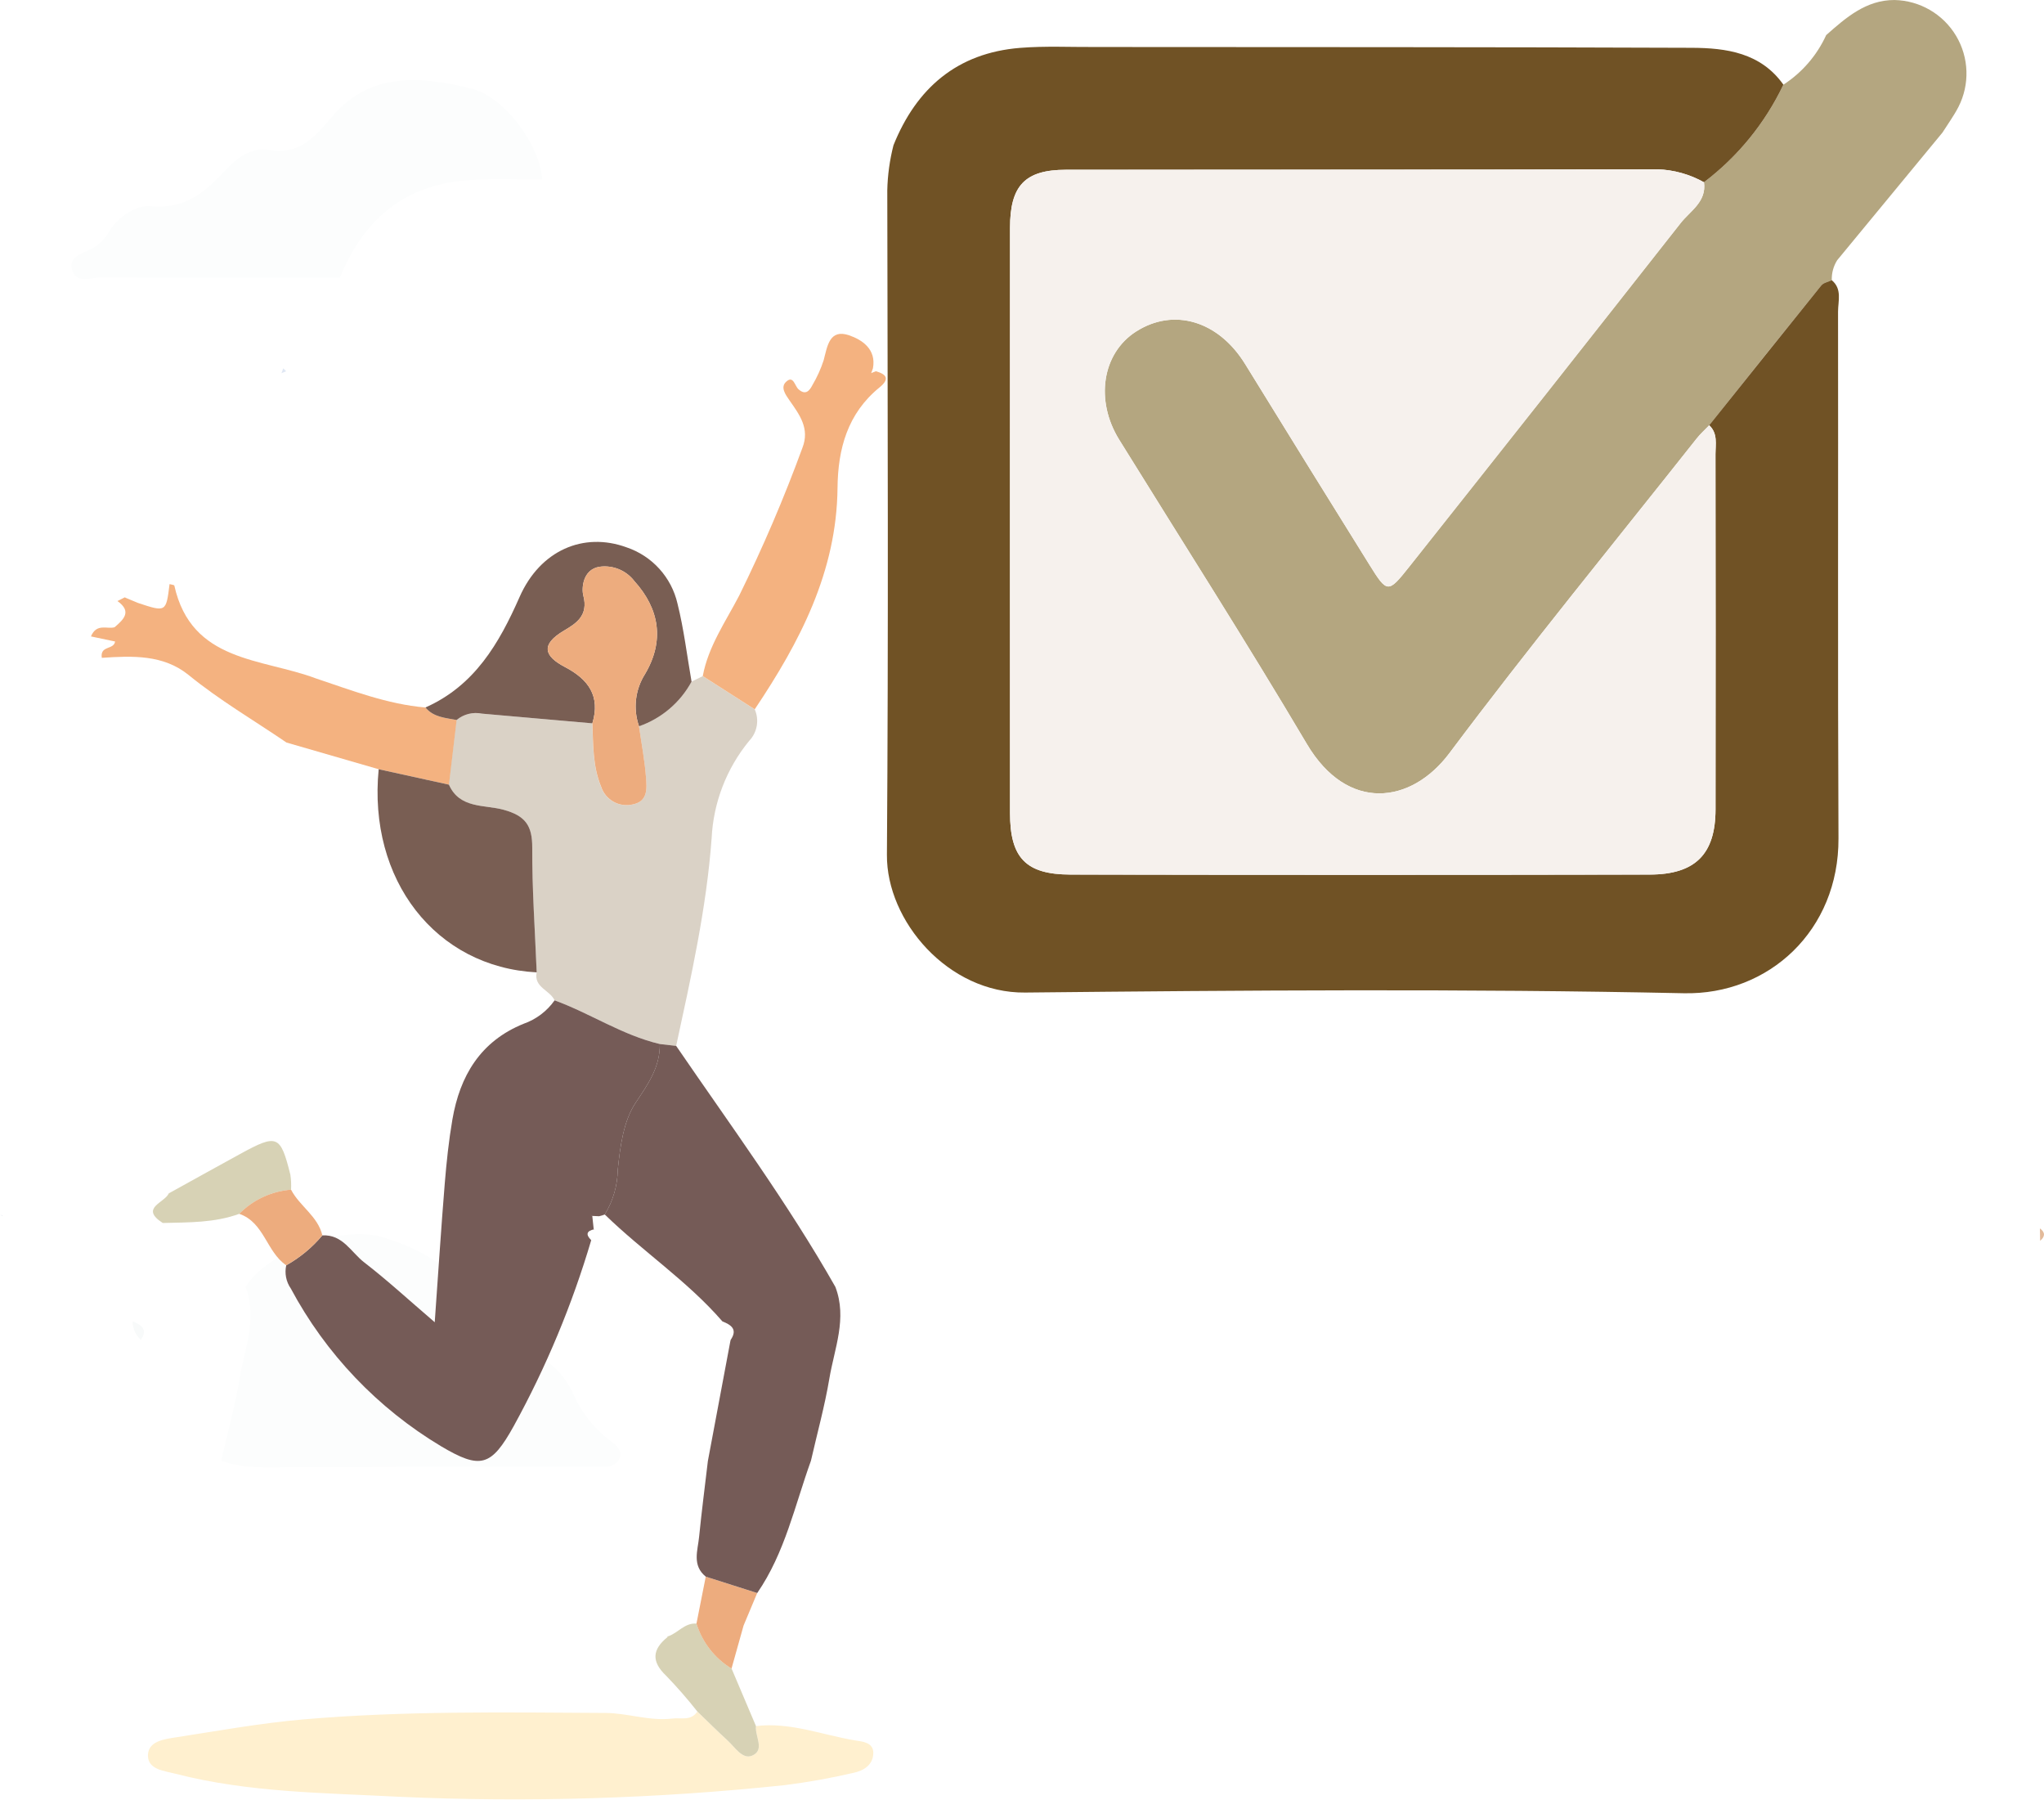
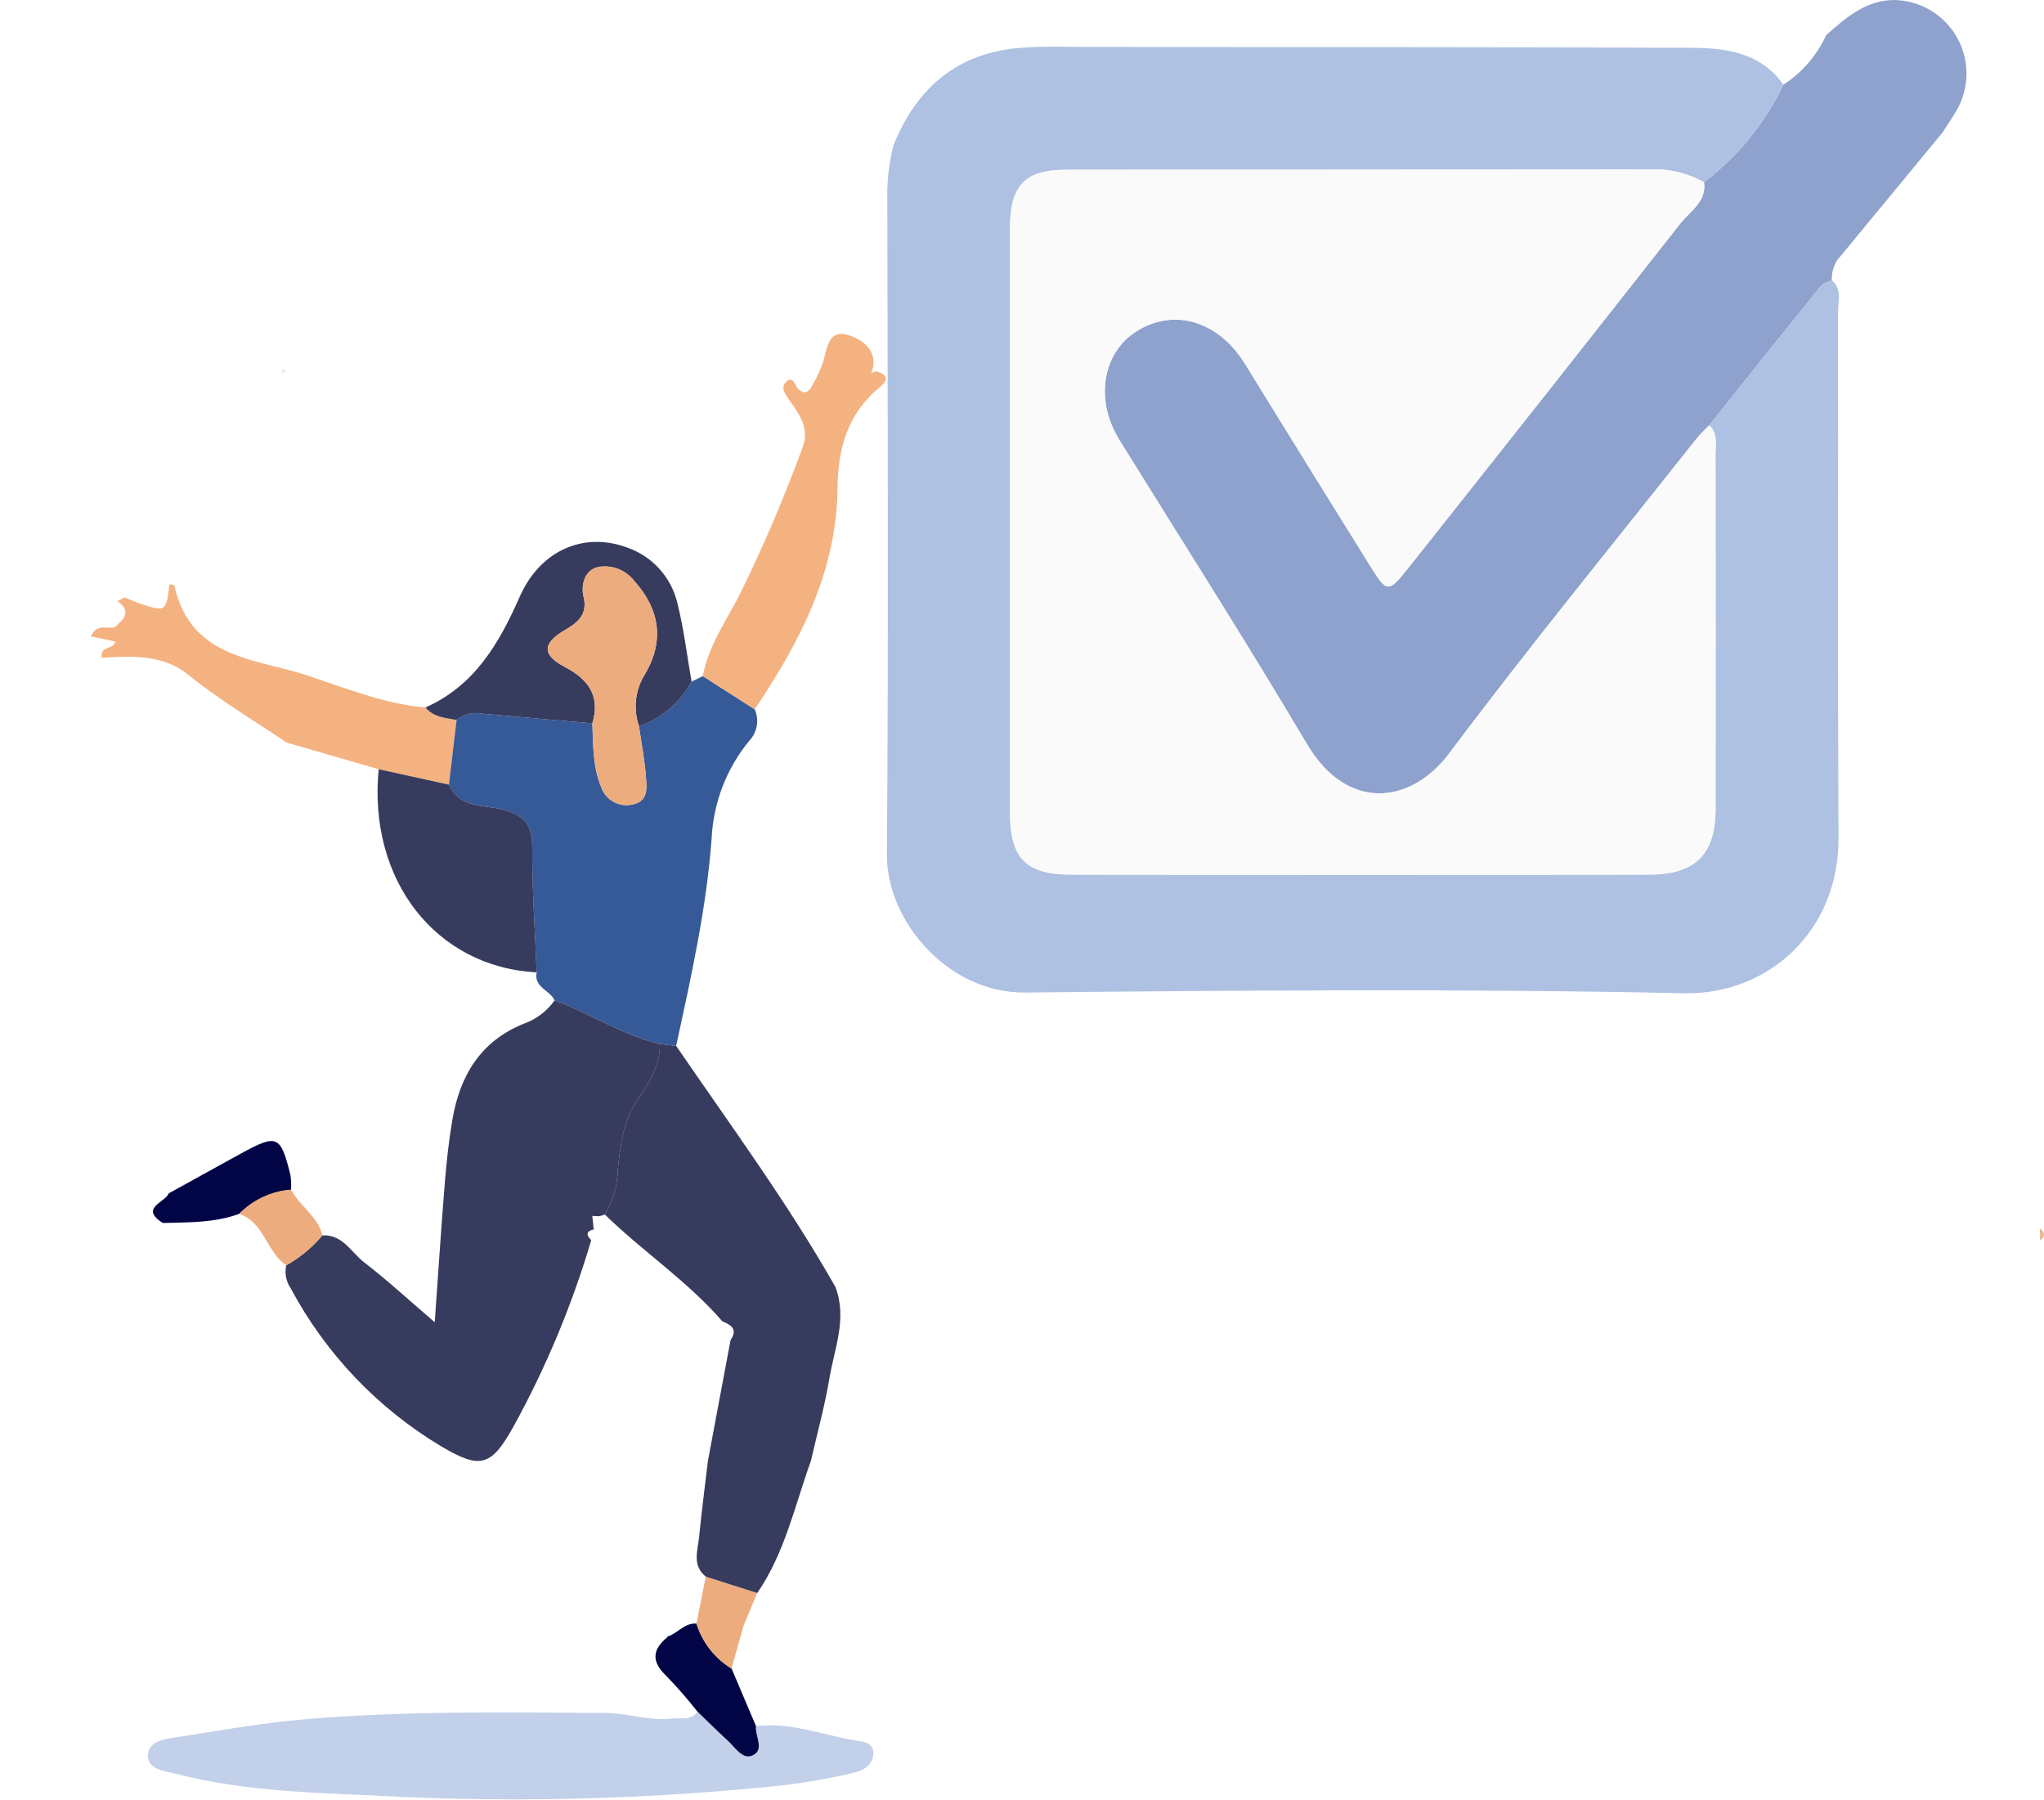
<svg xmlns="http://www.w3.org/2000/svg" width="233.099" height="205.182" viewBox="0 0 233.099 205.182">
-   <g id="Group_1065" data-name="Group 1065" transform="translate(-41.443 -6.337)">
+   <g id="Group_1272" data-name="Group 1272" transform="translate(-41.442 -6.337)">
    <g id="Group_42" data-name="Group 42" transform="translate(41.443 6.337)">
-       <path id="Path_4538" data-name="Path 4538" d="M71.563,71.435c3.911-.473,7.551,1.011,11.3,1.633.795.131,2.1.2,2.083,1.452-.023,1.35-1.1,2.013-2.293,2.255a76.992,76.992,0,0,1-7.858,1.4A293.6,293.6,0,0,1,30.922,79.5c-8.521-.456-17.159-.462-25.533-2.623C4.066,76.536,2.2,76.4,2.225,74.762c.026-1.615,1.878-1.84,3.228-2.048,4.8-.739,9.6-1.612,14.427-2.033,11.483-.993,23.007-.809,34.522-.742,2.55.015,5.027.955,7.615.64,1-.123,2.138.3,2.863-.8,1.151,1.107,2.287,2.238,3.464,3.318.83.759,1.674,2.173,2.778,1.709,1.507-.634.3-2.217.441-3.371" transform="translate(14.647 125.356)" fill="#fff0cf" />
+       <path id="Path_4538" data-name="Path 4538" d="M71.563,71.435c3.911-.473,7.551,1.011,11.3,1.633.795.131,2.1.2,2.083,1.452-.023,1.35-1.1,2.013-2.293,2.255a76.992,76.992,0,0,1-7.858,1.4A293.6,293.6,0,0,1,30.922,79.5c-8.521-.456-17.159-.462-25.533-2.623C4.066,76.536,2.2,76.4,2.225,74.762c.026-1.615,1.878-1.84,3.228-2.048,4.8-.739,9.6-1.612,14.427-2.033,11.483-.993,23.007-.809,34.522-.742,2.55.015,5.027.955,7.615.64,1-.123,2.138.3,2.863-.8,1.151,1.107,2.287,2.238,3.464,3.318.83.759,1.674,2.173,2.778,1.709,1.507-.634.3-2.217.441-3.371" transform="translate(14.647 125.356)" fill="#c3d0ea" />
      <path id="Path_4541" data-name="Path 4541" d="M32.813,46.883q-5.258-1.52-10.513-3.044c-3.736-2.544-7.642-4.829-11.164-7.7-2.886-2.346-6.441-2.191-9.9-1.957C1.019,32.742,2.6,33.3,2.755,32.321c-.847-.178-1.7-.359-2.755-.581.646-1.542,1.855-.8,2.693-1.046C3.736,29.8,4.7,28.9,3.02,27.709l.841-.426.123.064,1.361.57c3.222,1.069,3.222,1.069,3.619-2.141.187.058.523.082.546.175,1.951,8.76,9.976,8.258,16.145,10.577,4.092,1.367,8.129,2.942,12.488,3.315.923,1.128,2.278,1.18,3.558,1.428l-.876,7.37q-4.009-.881-8.013-1.759" transform="translate(10.373 40.819)" fill="#f4b280" />
-       <path id="Path_4546" data-name="Path 4546" d="M33.5,78.031c-.14,1.154,1.066,2.737-.441,3.371-1.1.464-1.948-.949-2.778-1.709-1.177-1.081-2.314-2.211-3.464-3.318A53.218,53.218,0,0,0,23.264,72.3c-1.715-1.624-1.6-3,.149-4.414l0-.091h.076c1.125-.377,1.887-1.557,3.228-1.446a9.208,9.208,0,0,0,4,5.124L33.5,78.031" transform="translate(52.711 118.76)" fill="#d7d2b5" />
-       <path id="Path_4547" data-name="Path 4547" d="M4.223,53.483c2.717-1.5,5.427-3.012,8.15-4.5,4.221-2.311,4.589-2.162,5.72,2.369a8.521,8.521,0,0,1,.079,1.712,9.28,9.28,0,0,0-5.906,2.749c-2.828,1.034-5.787.967-8.728,1.043-2.667-1.715.222-2.3.686-3.371" transform="translate(15.021 82.578)" fill="#d7d2b5" />
+       <path id="Path_4546" data-name="Path 4546" d="M33.5,78.031c-.14,1.154,1.066,2.737-.441,3.371-1.1.464-1.948-.949-2.778-1.709-1.177-1.081-2.314-2.211-3.464-3.318A53.218,53.218,0,0,0,23.264,72.3c-1.715-1.624-1.6-3,.149-4.414l0-.091h.076c1.125-.377,1.887-1.557,3.228-1.446a9.208,9.208,0,0,0,4,5.124L33.5,78.031" transform="translate(52.711 118.76)" fill="#010545" />
+       <path id="Path_4547" data-name="Path 4547" d="M4.223,53.483c2.717-1.5,5.427-3.012,8.15-4.5,4.221-2.311,4.589-2.162,5.72,2.369a8.521,8.521,0,0,1,.079,1.712,9.28,9.28,0,0,0-5.906,2.749c-2.828,1.034-5.787.967-8.728,1.043-2.667-1.715.222-2.3.686-3.371" transform="translate(15.021 82.578)" fill="#010545" />
      <path id="Path_4549" data-name="Path 4549" d="M27.638,74.993a9.208,9.208,0,0,1-4-5.124q.53-2.677,1.06-5.354,2.931.933,5.866,1.869l-1.551,3.7q-.688,2.454-1.376,4.91" transform="translate(55.786 115.243)" fill="#edac7e" />
      <g id="Group_43" data-name="Group 43" transform="translate(101.147)">
-         <path id="Path_4532" data-name="Path 4532" d="M136.509,23.266q-6,7.278-12,14.547a4.011,4.011,0,0,0-.616,2.284c-.4.193-.941.28-1.2.6q-6.419,7.944-12.777,15.938c-.482.5-1.008.973-1.437,1.516C99.043,70.071,89.4,81.843,80.289,94.009c-4.37,5.836-11.641,6.757-16.259-1.04-6.923-11.687-14.243-23.138-21.4-34.688-2.781-4.493-1.945-9.873,1.931-12.342,4.314-2.749,9.4-1.2,12.432,3.721Q64.03,61.088,71.132,72.48c2.074,3.33,2.144,3.351,4.636.2q15.476-19.516,30.879-39.093c1.1-1.4,2.985-2.433,2.67-4.668A30.28,30.28,0,0,0,118.375,17.8a13.326,13.326,0,0,0,4.878-5.652c2.258-2,4.56-4.011,7.788-4a8.382,8.382,0,0,1,7.294,12.193c-.526,1.017-1.212,1.954-1.826,2.927" transform="translate(-16.141 -8.146)" fill="#b4a680" />
-         <path id="Path_4553" data-name="Path 4553" d="M134.718,14.293a30.28,30.28,0,0,1-9.058,11.126,11.667,11.667,0,0,0-5.293-1.478C97.88,24,75.39,23.97,52.9,23.994c-4.683.006-6.377,1.805-6.38,6.628q-.013,33.349,0,66.7c0,5.109,1.791,7.019,6.888,7.028q33.033.066,66.07,0c5.194-.009,7.49-2.337,7.5-7.428q.031-20.252-.006-40.51c0-1.133.28-2.357-.716-3.289q6.38-7.979,12.78-15.938c.254-.315.792-.4,1.195-.6,1.209,1,.719,2.378.719,3.593.032,20.015-.044,40.034.05,60.049.05,10.472-7.922,17.863-17.638,17.655-25.034-.529-50.085-.336-75.128-.079-8.76.091-15.806-8.156-15.751-15.7.181-25.253.079-50.506.041-75.759a22.813,22.813,0,0,1,.707-5.144C35.859,14.678,40.5,10.677,47.663,10.1c2.869-.231,5.769-.082,8.652-.1,22.641.018,45.283,0,67.924.091,3.961.015,7.89.558,10.478,4.2" transform="translate(-32.485 -4.641)" fill="#705225" />
+         <path id="Path_4532" data-name="Path 4532" d="M136.509,23.266q-6,7.278-12,14.547a4.011,4.011,0,0,0-.616,2.284c-.4.193-.941.28-1.2.6q-6.419,7.944-12.777,15.938c-.482.5-1.008.973-1.437,1.516C99.043,70.071,89.4,81.843,80.289,94.009c-4.37,5.836-11.641,6.757-16.259-1.04-6.923-11.687-14.243-23.138-21.4-34.688-2.781-4.493-1.945-9.873,1.931-12.342,4.314-2.749,9.4-1.2,12.432,3.721Q64.03,61.088,71.132,72.48c2.074,3.33,2.144,3.351,4.636.2q15.476-19.516,30.879-39.093c1.1-1.4,2.985-2.433,2.67-4.668A30.28,30.28,0,0,0,118.375,17.8a13.326,13.326,0,0,0,4.878-5.652c2.258-2,4.56-4.011,7.788-4a8.382,8.382,0,0,1,7.294,12.193c-.526,1.017-1.212,1.954-1.826,2.927" transform="translate(-16.141 -8.146)" fill="#8ea2cd" />
+         <path id="Path_4553" data-name="Path 4553" d="M134.718,14.293a30.28,30.28,0,0,1-9.058,11.126,11.667,11.667,0,0,0-5.293-1.478C97.88,24,75.39,23.97,52.9,23.994c-4.683.006-6.377,1.805-6.38,6.628q-.013,33.349,0,66.7c0,5.109,1.791,7.019,6.888,7.028q33.033.066,66.07,0c5.194-.009,7.49-2.337,7.5-7.428q.031-20.252-.006-40.51c0-1.133.28-2.357-.716-3.289q6.38-7.979,12.78-15.938c.254-.315.792-.4,1.195-.6,1.209,1,.719,2.378.719,3.593.032,20.015-.044,40.034.05,60.049.05,10.472-7.922,17.863-17.638,17.655-25.034-.529-50.085-.336-75.128-.079-8.76.091-15.806-8.156-15.751-15.7.181-25.253.079-50.506.041-75.759a22.813,22.813,0,0,1,.707-5.144C35.859,14.678,40.5,10.677,47.663,10.1c2.869-.231,5.769-.082,8.652-.1,22.641.018,45.283,0,67.924.091,3.961.015,7.89.558,10.478,4.2" transform="translate(-32.485 -4.641)" fill="#aec1e2" />
      </g>
-       <path id="Path_4554" data-name="Path 4554" d="M30.895,57.158c2.486-4.063,11-7.049,15.6-5.67,5.389,1.61,9.567,4.411,11.644,9.941a4.318,4.318,0,0,0,4.09,3.169c2.9.149,5.039,2.553,6.053,4.8A13.368,13.368,0,0,0,72.7,74.869c.546.409,1.125.984.859,1.764a1.574,1.574,0,0,1-1.665,1q-17.75.035-35.5.082c-2.781,0-5.591.245-8.287-.736.713-3.12,1.574-6.219,2.1-9.371.578-3.444,2.056-6.865.684-10.446" transform="translate(-2.884 89.562)" fill="#fcfdfd" />
-       <path id="Path_4555" data-name="Path 4555" d="M46.356,71.415c1.373,3.581-.105,7-.684,10.446-.529,3.152-1.39,6.251-2.1,9.371-1.843,5.109-2.971,10.51-6.128,15.087l-5.863-1.867c-1.592-1.282-.92-2.977-.765-4.536.286-2.886.663-5.763,1-8.644l2.559-13.647.041-.169c.821-1.209.053-1.709-.944-2.109-3.984-4.6-9.085-7.969-13.414-12.187a10.1,10.1,0,0,0,1.481-5.106c.269-2.62.648-5.556,2.045-7.645,1.437-2.15,2.778-4.052,2.749-6.683l1.867.213C34.4,53,40.923,61.849,46.356,71.415" transform="translate(48.91 75.305)" fill="#755b57" />
-       <path id="Path_4556" data-name="Path 4556" d="M39.888,71.528l-1.867-.213c-4.268-1.011-7.925-3.5-12-4.98-.517-1.166-2.387-1.472-2.042-3.19-.19-4.741-.529-9.482-.508-14.22.012-2.515-.771-3.634-3.283-4.323-2.138-.587-5-.1-6.216-2.857q.438-3.685.876-7.373a3.433,3.433,0,0,1,2.889-.724q6.3.556,12.593,1.107c.091,2.433.041,4.913.981,7.2A3.063,3.063,0,0,0,34.946,44c1.756-.353,1.595-1.852,1.5-3.07-.143-1.957-.52-3.9-.8-5.845A10.874,10.874,0,0,0,41.644,30l1.279-.631,5.93,3.792a3.278,3.278,0,0,1-.628,3.578,18.938,18.938,0,0,0-4.291,11.126c-.587,8-2.349,15.835-4.046,23.667" transform="translate(37.22 47.716)" fill="rgba(112,82,37,0.26)" />
-       <path id="Path_4558" data-name="Path 4558" d="M75.957,17.424c-2.889.023-5.787-.129-8.655.1-7.165.575-11.8,4.577-14.43,11.112-9.085,0-18.172.032-27.26-.032-1.136-.009-2.854.795-3.3-.949-.368-1.449,1.218-1.785,2.2-2.3a4.722,4.722,0,0,0,1.975-1.884c1.063-1.82,3.213-3.146,4.773-2.994,3.929.377,6.228-1.569,8.556-4.1,1.265-1.373,2.968-2.641,4.861-2.314,3.637.634,5.354-1.516,7.39-3.888,4.347-5.048,10.1-4.507,15.78-3.114,3.8.935,7.811,6.368,8.109,10.358" transform="translate(-14.114 3.032)" fill="#fcfdfd" />
+       <path id="Path_4555" data-name="Path 4555" d="M46.356,71.415c1.373,3.581-.105,7-.684,10.446-.529,3.152-1.39,6.251-2.1,9.371-1.843,5.109-2.971,10.51-6.128,15.087l-5.863-1.867c-1.592-1.282-.92-2.977-.765-4.536.286-2.886.663-5.763,1-8.644l2.559-13.647.041-.169c.821-1.209.053-1.709-.944-2.109-3.984-4.6-9.085-7.969-13.414-12.187a10.1,10.1,0,0,0,1.481-5.106c.269-2.62.648-5.556,2.045-7.645,1.437-2.15,2.778-4.052,2.749-6.683l1.867.213C34.4,53,40.923,61.849,46.356,71.415" transform="translate(48.91 75.305)" fill="#373b5d" />
+       <path id="Path_4556" data-name="Path 4556" d="M39.888,71.528l-1.867-.213c-4.268-1.011-7.925-3.5-12-4.98-.517-1.166-2.387-1.472-2.042-3.19-.19-4.741-.529-9.482-.508-14.22.012-2.515-.771-3.634-3.283-4.323-2.138-.587-5-.1-6.216-2.857q.438-3.685.876-7.373a3.433,3.433,0,0,1,2.889-.724q6.3.556,12.593,1.107c.091,2.433.041,4.913.981,7.2A3.063,3.063,0,0,0,34.946,44c1.756-.353,1.595-1.852,1.5-3.07-.143-1.957-.52-3.9-.8-5.845A10.874,10.874,0,0,0,41.644,30l1.279-.631,5.93,3.792a3.278,3.278,0,0,1-.628,3.578,18.938,18.938,0,0,0-4.291,11.126c-.587,8-2.349,15.835-4.046,23.667" transform="translate(37.22 47.716)" fill="#365997" />
      <path id="Path_4559" data-name="Path 4559" d="M97.405,32.008c2.483,2.375,5.036,4.685,7.431,7.145,2.092,2.144.2,4.551.181,6.838a6.185,6.185,0,0,1-3.692.7c-9.055-.012-18.111.02-27.163-.044-1.017-.006-2.682.754-2.936-.821-.172-1.09,1.142-2.235,2.211-2.375,2.124-.283,3.035-1.715,4.291-3.12,1.712-1.913,4.227-2.191,6.7-1.773,1.043.175,1.96.762,2.512-.754,1.794-4.937,6.26-5.156,10.466-5.8" transform="translate(79.921 52.794)" fill="#fcfdfd" />
      <path id="Path_4560" data-name="Path 4560" d="M29.815,58.816l-5.93-3.792c.631-3.391,2.614-6.213,4.151-9.169A171,171,0,0,0,35.251,29c.862-2.2-.339-3.783-1.452-5.375-.505-.722-1.072-1.525-.418-2.144.841-.8.99.459,1.417.838.8.719,1.247.2,1.589-.462a14.288,14.288,0,0,0,1.285-2.839c.421-1.6.657-3.608,2.895-2.848,1.461.5,3.137,1.569,2.725,3.768-.064.181-.131.362-.2.543.178-.07.356-.14.535-.213,1.274.362,1.569.911.412,1.849-3.634,2.959-4.741,6.984-4.785,11.451-.093,9.555-4.3,17.573-9.441,25.244" transform="translate(56.258 22.056)" fill="#f4b280" />
-       <path id="Path_4561" data-name="Path 4561" d="M32.095,44.818q-6.3-.552-12.593-1.107a3.425,3.425,0,0,0-2.886.724c-1.279-.245-2.635-.3-3.558-1.426,5.6-2.489,8.389-7.271,10.738-12.6s7.3-7.44,12.19-5.661a8.863,8.863,0,0,1,5.822,6.435c.727,2.912,1.081,5.915,1.6,8.88a10.874,10.874,0,0,1-5.991,5.089A6.871,6.871,0,0,1,38.1,39.2c2.226-3.759,1.68-7.4-1.215-10.6A4.262,4.262,0,0,0,32.9,26.968c-1.934.313-2.042,2.512-1.837,3.272.625,2.325-.882,3.222-2.211,4.011-2.7,1.6-2.249,2.909.117,4.145,2.676,1.4,4.069,3.315,3.126,6.424" transform="translate(35.458 37.652)" fill="#795e53" />
-       <path id="Path_4562" data-name="Path 4562" d="M117.032,43.938c1,.932.713,2.156.713,3.289q.026,20.256.006,40.51c-.006,5.091-2.3,7.42-7.5,7.428q-33.033.057-66.067,0c-5.1-.009-6.888-1.919-6.888-7.028q-.018-33.349,0-66.7c0-4.823,1.7-6.622,6.38-6.628,22.487-.023,44.976.009,67.466-.053a11.667,11.667,0,0,1,5.293,1.478c.315,2.235-1.574,3.269-2.67,4.668q-15.38,19.59-30.879,39.093c-2.495,3.143-2.565,3.126-4.639-.207Q71.151,48.392,64.11,36.965c-3.035-4.925-8.118-6.467-12.432-3.719C47.8,35.715,46.963,41.1,49.747,45.585c7.157,11.55,14.477,23,21.4,34.691,4.618,7.794,11.889,6.876,16.259,1.04,9.114-12.166,18.754-23.938,28.189-35.865.429-.543.955-1.011,1.437-1.513" transform="translate(77.889 4.547)" fill="#f6f1ed" />
-       <path id="Path_4563" data-name="Path 4563" d="M38.294,42.021c4.072,1.484,7.726,3.97,12,4.98.029,2.632-1.314,4.534-2.749,6.681-1.4,2.092-1.776,5.027-2.045,7.647a10.107,10.107,0,0,1-1.481,5.106,4.533,4.533,0,0,1-.651.2L42.6,66.6c-.1-.053-.2-.108-.3-.161.1.055.2.108.292.164l.167,1.566.076-.053c-.9.19-1.022.6-.365,1.247a106.8,106.8,0,0,1-8.839,21.2c-2.562,4.618-3.789,4.96-8.278,2.3A46.562,46.562,0,0,1,8.21,74.872a3.353,3.353,0,0,1-.52-2.644,14.785,14.785,0,0,0,4.116-3.409c2.322-.134,3.283,1.925,4.767,3.07,2.623,2.021,5.065,4.274,8.051,6.832.409-5.728.733-10.788,1.145-15.841.2-2.43.456-4.864.868-7.265.856-4.98,3.187-8.924,8.118-10.922a7.262,7.262,0,0,0,3.54-2.673" transform="translate(24.953 72.03)" fill="#755b57" />
+       <path id="Path_4561" data-name="Path 4561" d="M32.095,44.818q-6.3-.552-12.593-1.107a3.425,3.425,0,0,0-2.886.724c-1.279-.245-2.635-.3-3.558-1.426,5.6-2.489,8.389-7.271,10.738-12.6s7.3-7.44,12.19-5.661a8.863,8.863,0,0,1,5.822,6.435c.727,2.912,1.081,5.915,1.6,8.88a10.874,10.874,0,0,1-5.991,5.089A6.871,6.871,0,0,1,38.1,39.2c2.226-3.759,1.68-7.4-1.215-10.6A4.262,4.262,0,0,0,32.9,26.968c-1.934.313-2.042,2.512-1.837,3.272.625,2.325-.882,3.222-2.211,4.011-2.7,1.6-2.249,2.909.117,4.145,2.676,1.4,4.069,3.315,3.126,6.424" transform="translate(35.458 37.652)" fill="#373b5d" />
+       <path id="Path_4562" data-name="Path 4562" d="M117.032,43.938c1,.932.713,2.156.713,3.289q.026,20.256.006,40.51c-.006,5.091-2.3,7.42-7.5,7.428q-33.033.057-66.067,0c-5.1-.009-6.888-1.919-6.888-7.028q-.018-33.349,0-66.7c0-4.823,1.7-6.622,6.38-6.628,22.487-.023,44.976.009,67.466-.053a11.667,11.667,0,0,1,5.293,1.478c.315,2.235-1.574,3.269-2.67,4.668q-15.38,19.59-30.879,39.093c-2.495,3.143-2.565,3.126-4.639-.207Q71.151,48.392,64.11,36.965c-3.035-4.925-8.118-6.467-12.432-3.719C47.8,35.715,46.963,41.1,49.747,45.585c7.157,11.55,14.477,23,21.4,34.691,4.618,7.794,11.889,6.876,16.259,1.04,9.114-12.166,18.754-23.938,28.189-35.865.429-.543.955-1.011,1.437-1.513" transform="translate(77.889 4.547)" fill="#fafafa" />
+       <path id="Path_4563" data-name="Path 4563" d="M38.294,42.021c4.072,1.484,7.726,3.97,12,4.98.029,2.632-1.314,4.534-2.749,6.681-1.4,2.092-1.776,5.027-2.045,7.647a10.107,10.107,0,0,1-1.481,5.106,4.533,4.533,0,0,1-.651.2L42.6,66.6c-.1-.053-.2-.108-.3-.161.1.055.2.108.292.164l.167,1.566.076-.053c-.9.19-1.022.6-.365,1.247a106.8,106.8,0,0,1-8.839,21.2c-2.562,4.618-3.789,4.96-8.278,2.3A46.562,46.562,0,0,1,8.21,74.872a3.353,3.353,0,0,1-.52-2.644,14.785,14.785,0,0,0,4.116-3.409c2.322-.134,3.283,1.925,4.767,3.07,2.623,2.021,5.065,4.274,8.051,6.832.409-5.728.733-10.788,1.145-15.841.2-2.43.456-4.864.868-7.265.856-4.98,3.187-8.924,8.118-10.922a7.262,7.262,0,0,0,3.54-2.673" transform="translate(24.953 72.03)" fill="#373b5d" />
      <path id="Path_4565" data-name="Path 4565" d="M15.262,54.622a14.683,14.683,0,0,1-4.116,3.406c-2.258-1.525-2.5-4.887-5.357-5.866A9.289,9.289,0,0,1,11.7,49.411c.973,1.884,3.055,3.012,3.567,5.211" transform="translate(21.494 86.227)" fill="#edac7e" />
-       <path id="Path_4566" data-name="Path 4566" d="M24.652,54.551c1,.4,1.764.9.944,2.109a2.8,2.8,0,0,1-.944-2.109" transform="translate(-9.527 96.101)" fill="#f8fafa" />
      <path id="Path_4569" data-name="Path 4569" d="M22.864,67.076h-.076c-.137-.117-.283-.237-.426-.356.167.12.336.237.5.356" transform="translate(-13.923 119.479)" fill="#fefefe" />
      <path id="Path_4577" data-name="Path 4577" d="M99.137,52.336l-.026-1.414c.634.459.6.932.026,1.414" transform="translate(133.52 89.129)" fill="#e3ba9a" />
-       <path id="Path_4578" data-name="Path 4578" d="M19.331,34.76c1.209,2.758,4.075,2.27,6.216,2.857,2.512.689,3.292,1.808,3.283,4.323-.023,4.738.318,9.479.508,14.22C17.818,55.564,10.08,45.617,11.318,33q4.009.881,8.013,1.759" transform="translate(31.867 54.701)" fill="#795e53" />
+       <path id="Path_4578" data-name="Path 4578" d="M19.331,34.76c1.209,2.758,4.075,2.27,6.216,2.857,2.512.689,3.292,1.808,3.283,4.323-.023,4.738.318,9.479.508,14.22C17.818,55.564,10.08,45.617,11.318,33q4.009.881,8.013,1.759" transform="translate(31.867 54.701)" fill="#373b5d" />
      <path id="Path_4581" data-name="Path 4581" d="M22.922,42.986c.944-3.108-.45-5.024-3.126-6.424-2.366-1.236-2.816-2.541-.117-4.145,1.329-.789,2.836-1.685,2.211-4.011-.2-.759-.1-2.959,1.837-3.272a4.262,4.262,0,0,1,3.987,1.633c2.895,3.2,3.441,6.844,1.215,10.6a6.871,6.871,0,0,0-.689,5.944c.278,1.948.654,3.888.8,5.845.091,1.218.251,2.717-1.5,3.07a3.058,3.058,0,0,1-3.628-2.045c-.944-2.29-.894-4.767-.984-7.2" transform="translate(44.631 39.485)" fill="#edac7e" />
      <path id="Path_4582" data-name="Path 4582" d="M83.274,29.625c.231.263.464.526.7.789-.231-.263-.464-.526-.7-.789" transform="translate(103.095 48.216)" fill="#dee6f3" />
      <path id="Path_4583" data-name="Path 4583" d="M31,17.687c-.178.07-.356.14-.535.213.067-.181.134-.362.2-.546q.171.162.333.333" transform="translate(1.636 24.642)" fill="#dfe7f3" />
      <path id="Path_4584" data-name="Path 4584" d="M19.765,50.544c-.1-.056-.193-.108-.292-.164.1.053.2.108.3.161l0,0" transform="translate(-19.473 88.088)" fill="#253a71" />
    </g>
  </g>
</svg>
